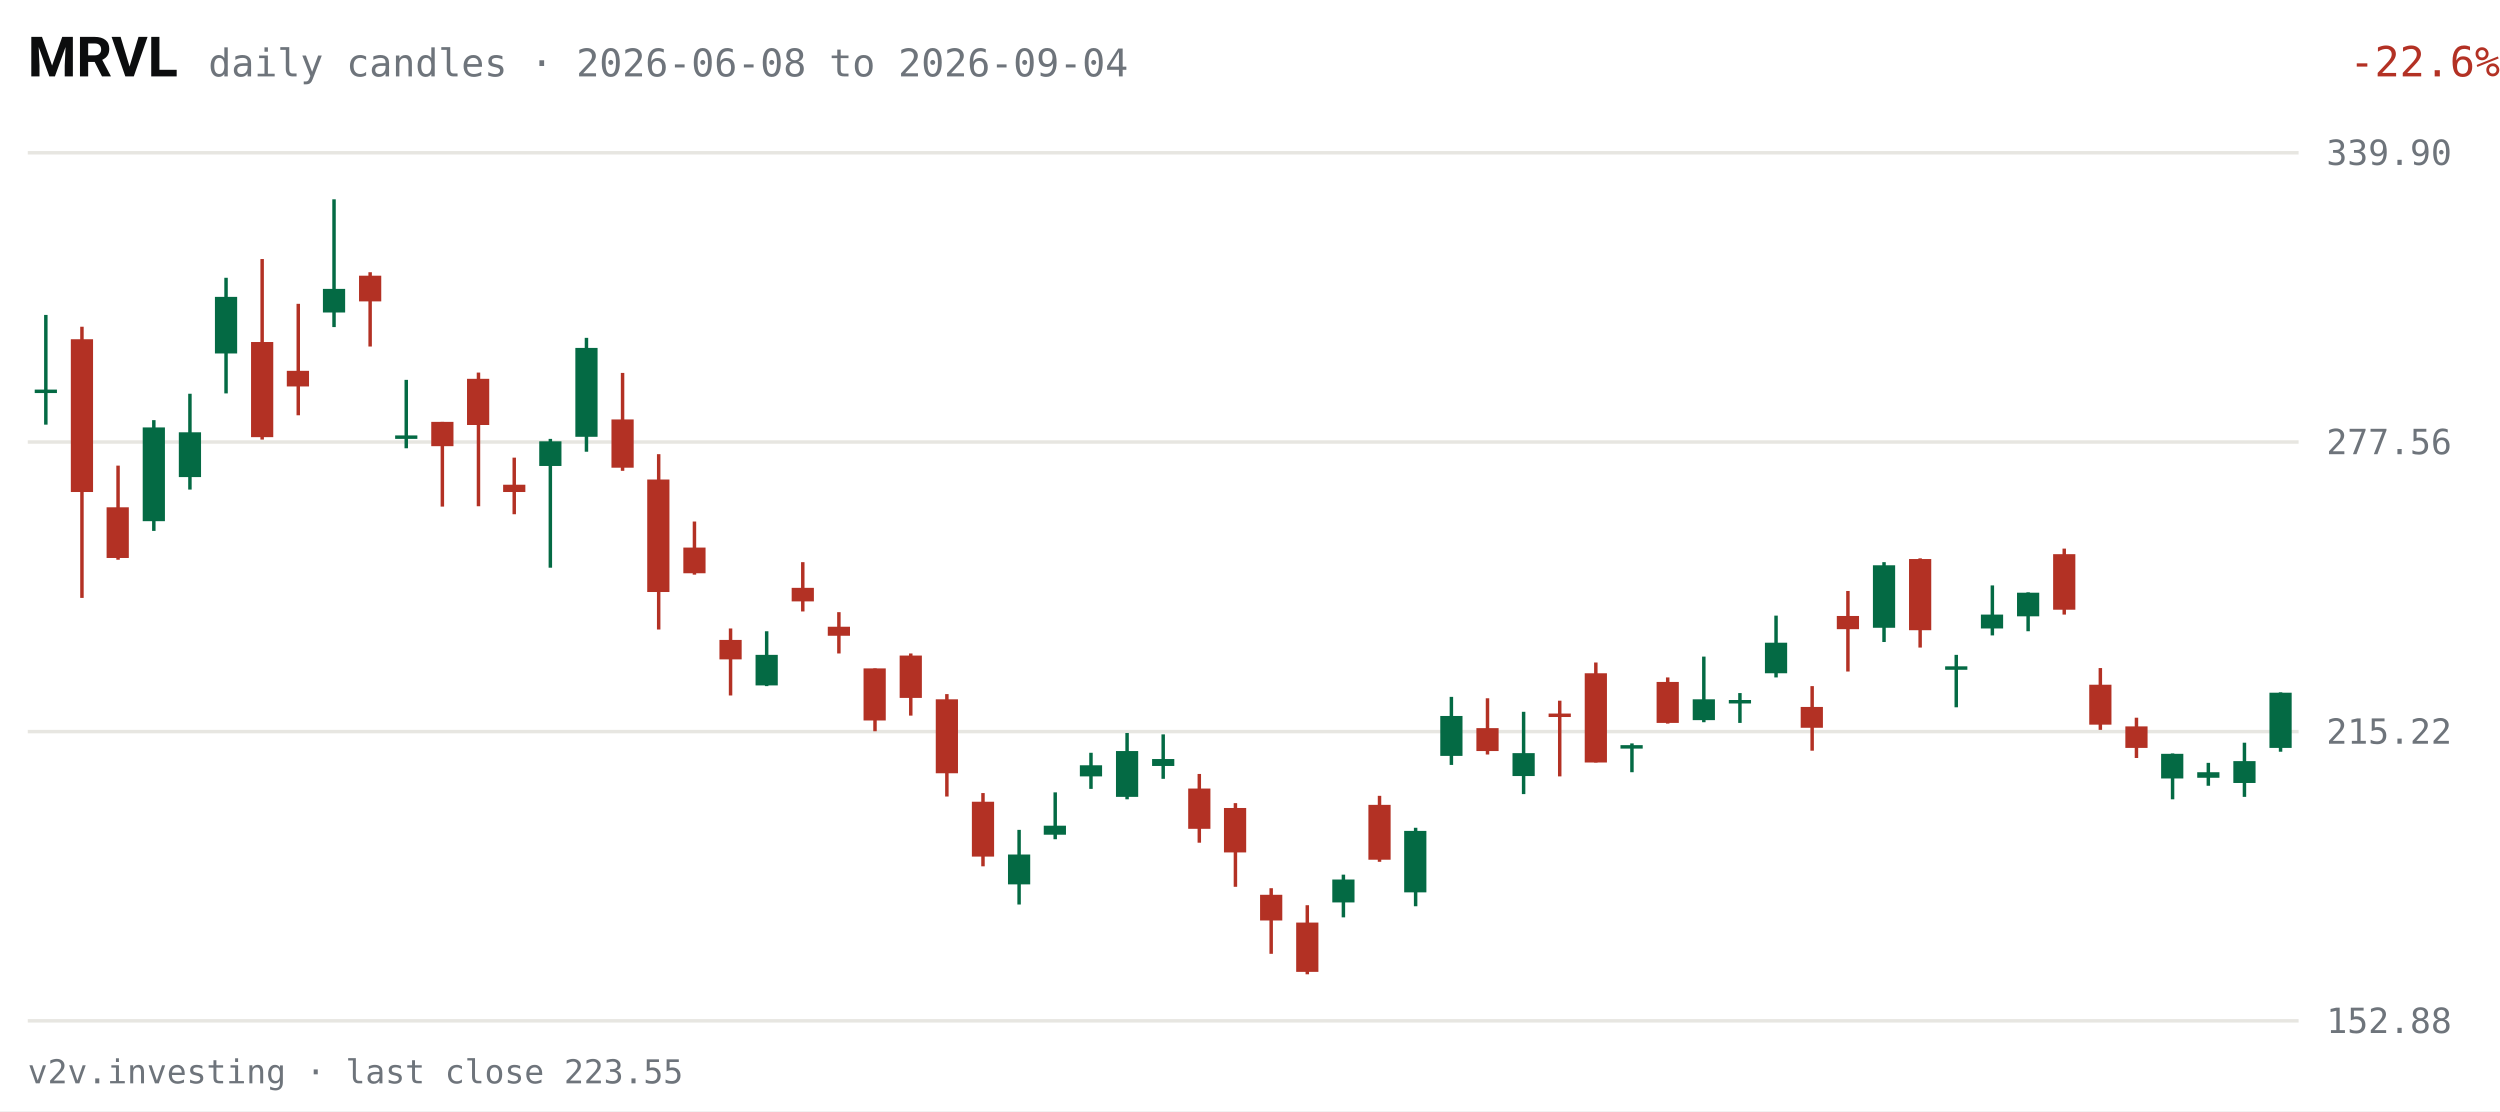
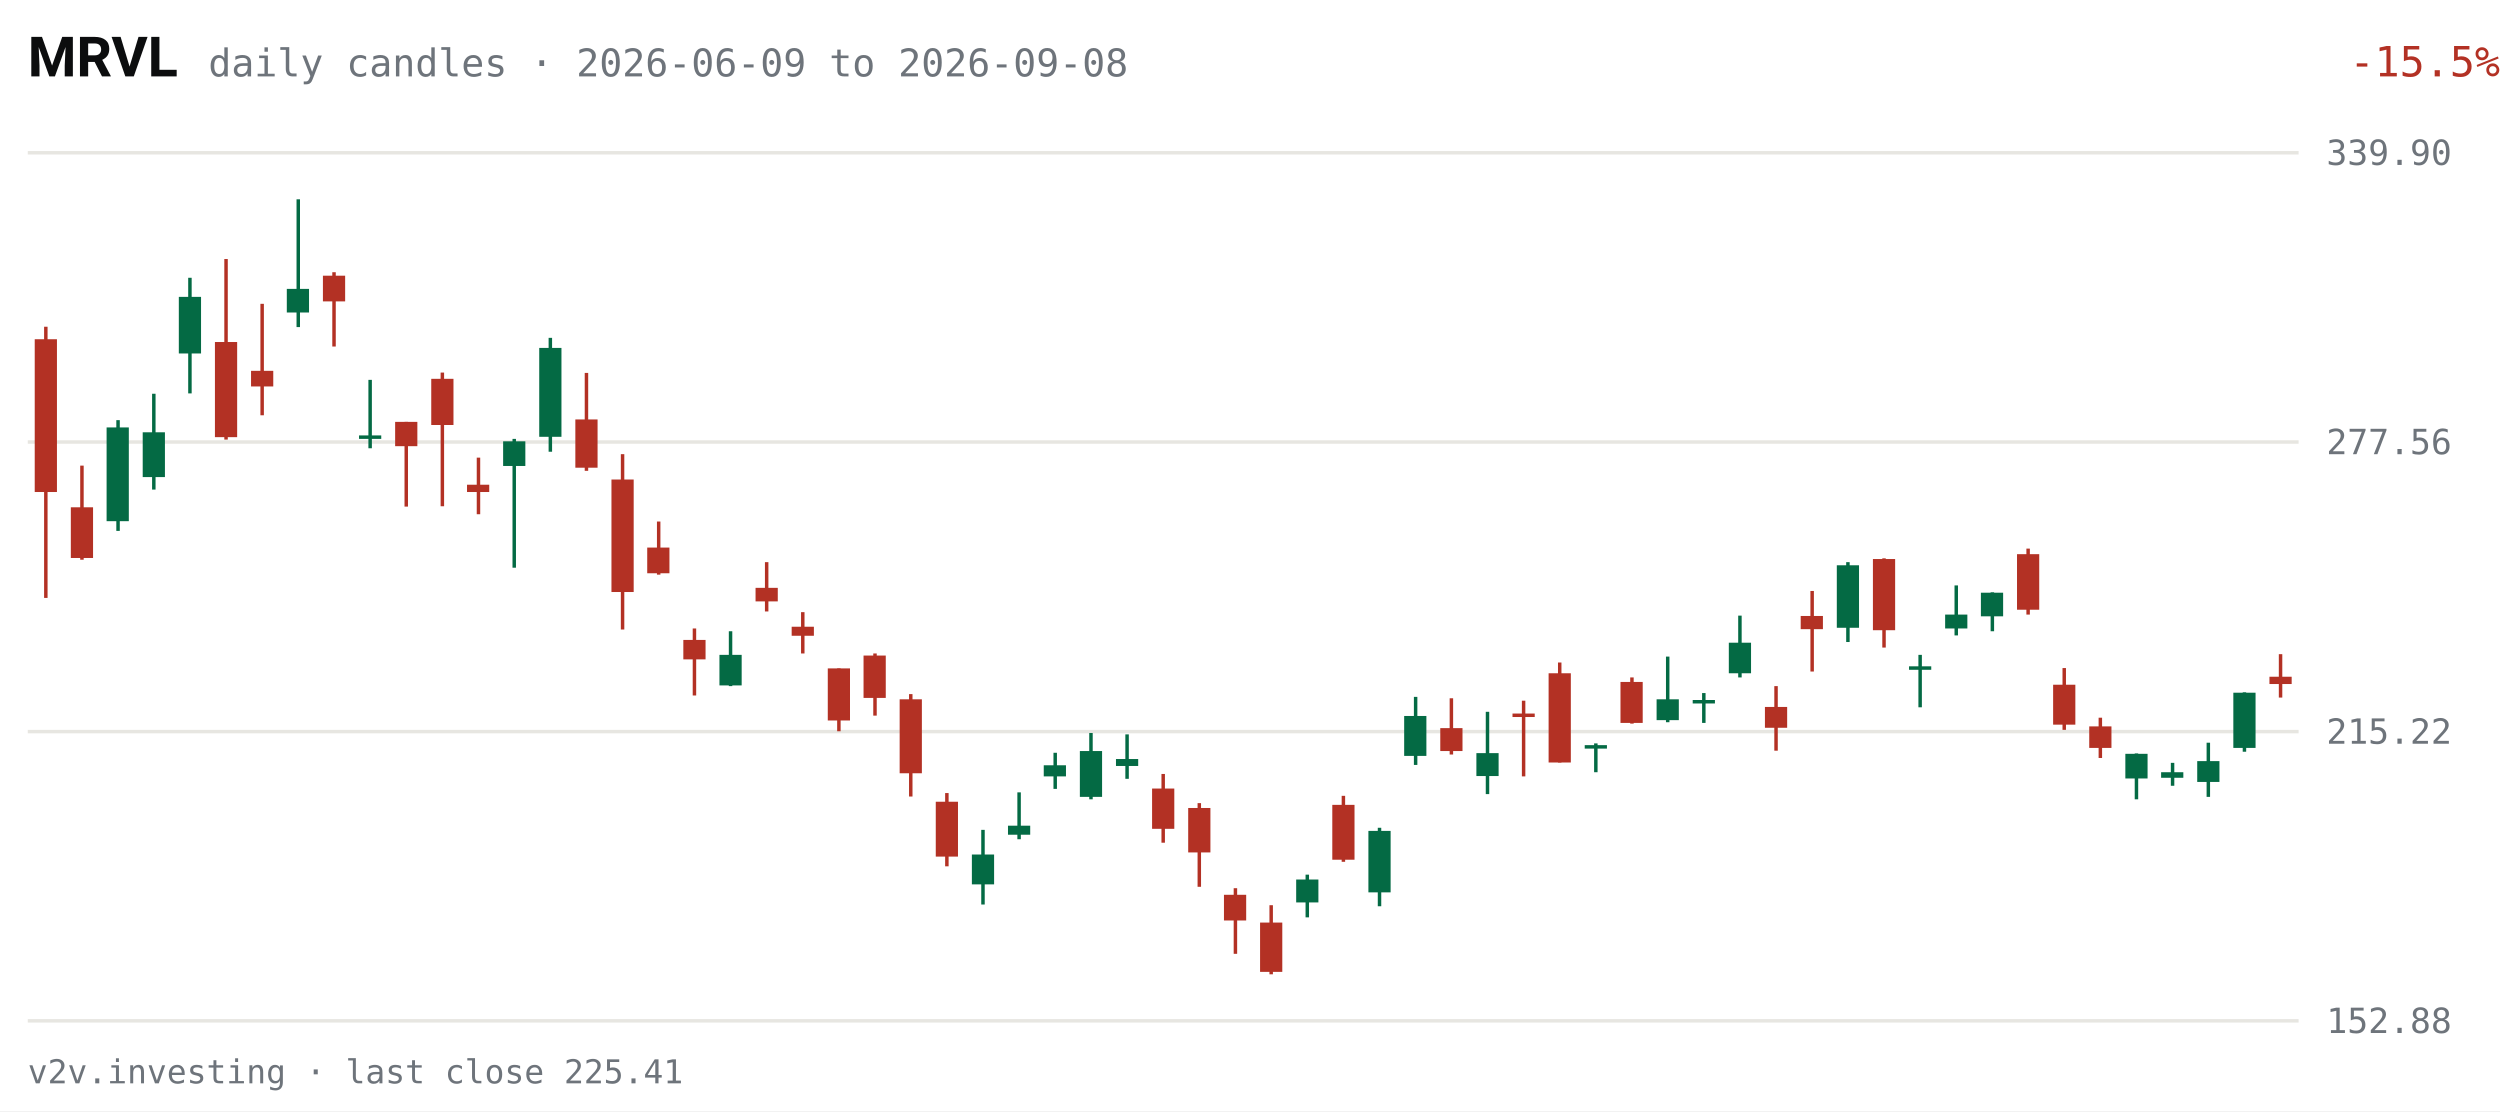
<svg xmlns="http://www.w3.org/2000/svg" viewBox="0 0 720 320" width="720" height="320" role="img" aria-label="MRVL daily candles, last 63 sessions">
  <rect width="720" height="320" fill="#FFFFFF" />
  <text x="8" y="22" fill="#0C0D0E" font-size="16" font-weight="600" font-family="system-ui,-apple-system,Segoe UI,Roboto,sans-serif">MRVL</text>
-   <text x="60" y="22" fill="#6E747B" font-size="11" font-family="ui-monospace,SFMono-Regular,Menlo,Consolas,monospace">daily candles · 2026-06-08 to 2026-09-04</text>
-   <text x="670" y="22" fill="#B33124" font-size="12" text-anchor="end" font-family="ui-monospace,SFMono-Regular,Menlo,Consolas,monospace" transform="translate(50,0)">-22.6%</text>
+   <text x="60" y="22" fill="#6E747B" font-size="11" font-family="ui-monospace,SFMono-Regular,Menlo,Consolas,monospace">daily candles · 2026-06-09 to 2026-09-08</text>
+   <text x="670" y="22" fill="#B33124" font-size="12" text-anchor="end" font-family="ui-monospace,SFMono-Regular,Menlo,Consolas,monospace" transform="translate(50,0)">-15.5%</text>
  <g font-family="ui-monospace,SFMono-Regular,Menlo,Consolas,monospace">
    <line x1="8" y1="294.0" x2="662" y2="294.0" stroke="#E7E6E1" stroke-width="1" />
    <text x="670" y="297.5" fill="#6E747B" font-size="10">152.88</text>
    <line x1="8" y1="210.7" x2="662" y2="210.7" stroke="#E7E6E1" stroke-width="1" />
    <text x="670" y="214.2" fill="#6E747B" font-size="10">215.22</text>
    <line x1="8" y1="127.3" x2="662" y2="127.3" stroke="#E7E6E1" stroke-width="1" />
    <text x="670" y="130.8" fill="#6E747B" font-size="10">277.56</text>
    <line x1="8" y1="44.0" x2="662" y2="44.0" stroke="#E7E6E1" stroke-width="1" />
    <text x="670" y="47.5" fill="#6E747B" font-size="10">339.90</text>
-     <line x1="13.2" y1="90.7" x2="13.2" y2="122.3" stroke="#046A44" stroke-width="1" />
-     <rect x="10.0" y="112.2" width="6.4" height="1.0" fill="#046A44" />
-     <line x1="23.6" y1="94.1" x2="23.6" y2="172.2" stroke="#B33124" stroke-width="1" />
-     <rect x="20.4" y="97.7" width="6.4" height="44.0" fill="#B33124" />
-     <line x1="34.0" y1="134.1" x2="34.0" y2="161.2" stroke="#B33124" stroke-width="1" />
-     <rect x="30.7" y="146.1" width="6.4" height="14.6" fill="#B33124" />
-     <line x1="44.3" y1="121.0" x2="44.3" y2="152.9" stroke="#046A44" stroke-width="1" />
-     <rect x="41.1" y="123.1" width="6.4" height="27.0" fill="#046A44" />
-     <line x1="54.7" y1="113.4" x2="54.7" y2="141.0" stroke="#046A44" stroke-width="1" />
-     <rect x="51.5" y="124.5" width="6.4" height="12.9" fill="#046A44" />
-     <line x1="65.1" y1="80.0" x2="65.1" y2="113.3" stroke="#046A44" stroke-width="1" />
-     <rect x="61.9" y="85.5" width="6.4" height="16.3" fill="#046A44" />
-     <line x1="75.5" y1="74.6" x2="75.5" y2="126.6" stroke="#B33124" stroke-width="1" />
-     <rect x="72.3" y="98.5" width="6.4" height="27.4" fill="#B33124" />
-     <line x1="85.9" y1="87.5" x2="85.9" y2="119.6" stroke="#B33124" stroke-width="1" />
-     <rect x="82.6" y="106.8" width="6.4" height="4.5" fill="#B33124" />
-     <line x1="96.2" y1="57.4" x2="96.2" y2="94.2" stroke="#046A44" stroke-width="1" />
-     <rect x="93.0" y="83.2" width="6.4" height="6.8" fill="#046A44" />
-     <line x1="106.6" y1="78.4" x2="106.6" y2="99.8" stroke="#B33124" stroke-width="1" />
-     <rect x="103.4" y="79.4" width="6.4" height="7.4" fill="#B33124" />
-     <line x1="117.0" y1="109.4" x2="117.0" y2="129.1" stroke="#046A44" stroke-width="1" />
-     <rect x="113.8" y="125.4" width="6.4" height="1.0" fill="#046A44" />
-     <line x1="127.4" y1="121.5" x2="127.4" y2="145.9" stroke="#B33124" stroke-width="1" />
-     <rect x="124.2" y="121.5" width="6.4" height="7.0" fill="#B33124" />
-     <line x1="137.8" y1="107.3" x2="137.8" y2="145.8" stroke="#B33124" stroke-width="1" />
-     <rect x="134.5" y="109.1" width="6.4" height="13.3" fill="#B33124" />
-     <line x1="148.1" y1="131.8" x2="148.1" y2="148.1" stroke="#B33124" stroke-width="1" />
-     <rect x="144.9" y="139.6" width="6.4" height="2.1" fill="#B33124" />
-     <line x1="158.5" y1="126.4" x2="158.5" y2="163.5" stroke="#046A44" stroke-width="1" />
-     <rect x="155.3" y="127.1" width="6.4" height="7.1" fill="#046A44" />
-     <line x1="168.9" y1="97.3" x2="168.9" y2="130.1" stroke="#046A44" stroke-width="1" />
-     <rect x="165.7" y="100.2" width="6.4" height="25.6" fill="#046A44" />
-     <line x1="179.3" y1="107.4" x2="179.3" y2="135.6" stroke="#B33124" stroke-width="1" />
-     <rect x="176.1" y="120.8" width="6.4" height="13.9" fill="#B33124" />
-     <line x1="189.7" y1="130.8" x2="189.7" y2="181.3" stroke="#B33124" stroke-width="1" />
-     <rect x="186.4" y="138.1" width="6.4" height="32.4" fill="#B33124" />
-     <line x1="200.0" y1="150.2" x2="200.0" y2="165.5" stroke="#B33124" stroke-width="1" />
-     <rect x="196.8" y="157.7" width="6.4" height="7.4" fill="#B33124" />
-     <line x1="210.4" y1="181.0" x2="210.4" y2="200.3" stroke="#B33124" stroke-width="1" />
-     <rect x="207.2" y="184.3" width="6.4" height="5.6" fill="#B33124" />
-     <line x1="220.8" y1="181.8" x2="220.8" y2="197.6" stroke="#046A44" stroke-width="1" />
-     <rect x="217.6" y="188.6" width="6.4" height="8.8" fill="#046A44" />
-     <line x1="231.2" y1="161.9" x2="231.2" y2="176.1" stroke="#B33124" stroke-width="1" />
-     <rect x="228.0" y="169.3" width="6.4" height="3.9" fill="#B33124" />
-     <line x1="241.6" y1="176.3" x2="241.6" y2="188.2" stroke="#B33124" stroke-width="1" />
-     <rect x="238.4" y="180.5" width="6.4" height="2.6" fill="#B33124" />
-     <line x1="252.0" y1="192.5" x2="252.0" y2="210.6" stroke="#B33124" stroke-width="1" />
-     <rect x="248.7" y="192.5" width="6.4" height="15.0" fill="#B33124" />
-     <line x1="262.3" y1="188.2" x2="262.3" y2="206.1" stroke="#B33124" stroke-width="1" />
-     <rect x="259.1" y="188.8" width="6.4" height="12.2" fill="#B33124" />
-     <line x1="272.7" y1="199.9" x2="272.7" y2="229.4" stroke="#B33124" stroke-width="1" />
-     <rect x="269.5" y="201.4" width="6.4" height="21.3" fill="#B33124" />
-     <line x1="283.1" y1="228.4" x2="283.1" y2="249.5" stroke="#B33124" stroke-width="1" />
-     <rect x="279.9" y="230.9" width="6.4" height="15.8" fill="#B33124" />
-     <line x1="293.5" y1="239.0" x2="293.5" y2="260.5" stroke="#046A44" stroke-width="1" />
-     <rect x="290.3" y="246.1" width="6.4" height="8.6" fill="#046A44" />
-     <line x1="303.9" y1="228.2" x2="303.9" y2="241.7" stroke="#046A44" stroke-width="1" />
-     <rect x="300.6" y="237.8" width="6.4" height="2.6" fill="#046A44" />
-     <line x1="314.2" y1="216.8" x2="314.2" y2="227.2" stroke="#046A44" stroke-width="1" />
-     <rect x="311.0" y="220.4" width="6.4" height="3.2" fill="#046A44" />
-     <line x1="324.6" y1="211.1" x2="324.6" y2="230.2" stroke="#046A44" stroke-width="1" />
-     <rect x="321.4" y="216.3" width="6.4" height="13.2" fill="#046A44" />
-     <line x1="335.0" y1="211.5" x2="335.0" y2="224.3" stroke="#046A44" stroke-width="1" />
-     <rect x="331.8" y="218.6" width="6.4" height="2.0" fill="#046A44" />
-     <line x1="345.4" y1="222.9" x2="345.4" y2="242.7" stroke="#B33124" stroke-width="1" />
-     <rect x="342.2" y="227.1" width="6.4" height="11.6" fill="#B33124" />
-     <line x1="355.8" y1="231.3" x2="355.8" y2="255.4" stroke="#B33124" stroke-width="1" />
-     <rect x="352.5" y="232.7" width="6.4" height="12.8" fill="#B33124" />
-     <line x1="366.1" y1="255.8" x2="366.1" y2="274.7" stroke="#B33124" stroke-width="1" />
-     <rect x="362.9" y="257.7" width="6.4" height="7.4" fill="#B33124" />
-     <line x1="376.5" y1="260.7" x2="376.5" y2="280.6" stroke="#B33124" stroke-width="1" />
-     <rect x="373.3" y="265.7" width="6.4" height="14.2" fill="#B33124" />
-     <line x1="386.9" y1="251.9" x2="386.9" y2="264.2" stroke="#046A44" stroke-width="1" />
-     <rect x="383.7" y="253.3" width="6.4" height="6.6" fill="#046A44" />
-     <line x1="397.3" y1="229.2" x2="397.3" y2="248.2" stroke="#B33124" stroke-width="1" />
-     <rect x="394.1" y="231.8" width="6.4" height="15.8" fill="#B33124" />
-     <line x1="407.7" y1="238.4" x2="407.7" y2="261.0" stroke="#046A44" stroke-width="1" />
-     <rect x="404.4" y="239.3" width="6.4" height="17.7" fill="#046A44" />
-     <line x1="418.0" y1="200.7" x2="418.0" y2="220.3" stroke="#046A44" stroke-width="1" />
-     <rect x="414.8" y="206.2" width="6.4" height="11.5" fill="#046A44" />
-     <line x1="428.4" y1="201.1" x2="428.4" y2="217.3" stroke="#B33124" stroke-width="1" />
-     <rect x="425.2" y="209.7" width="6.4" height="6.6" fill="#B33124" />
-     <line x1="438.8" y1="205.0" x2="438.8" y2="228.7" stroke="#046A44" stroke-width="1" />
-     <rect x="435.6" y="216.9" width="6.4" height="6.6" fill="#046A44" />
-     <line x1="449.2" y1="201.8" x2="449.2" y2="223.6" stroke="#B33124" stroke-width="1" />
-     <rect x="446.0" y="205.5" width="6.4" height="1.0" fill="#B33124" />
-     <line x1="459.6" y1="190.8" x2="459.6" y2="219.6" stroke="#B33124" stroke-width="1" />
-     <rect x="456.4" y="193.9" width="6.4" height="25.7" fill="#B33124" />
-     <line x1="470.0" y1="214.1" x2="470.0" y2="222.4" stroke="#046A44" stroke-width="1" />
-     <rect x="466.7" y="214.6" width="6.4" height="1.0" fill="#046A44" />
-     <line x1="480.3" y1="195.1" x2="480.3" y2="208.4" stroke="#B33124" stroke-width="1" />
-     <rect x="477.1" y="196.4" width="6.4" height="11.8" fill="#B33124" />
-     <line x1="490.7" y1="189.1" x2="490.7" y2="208.0" stroke="#046A44" stroke-width="1" />
-     <rect x="487.5" y="201.4" width="6.4" height="6.0" fill="#046A44" />
-     <line x1="501.1" y1="199.6" x2="501.1" y2="208.2" stroke="#046A44" stroke-width="1" />
-     <rect x="497.9" y="201.6" width="6.4" height="1.0" fill="#046A44" />
-     <line x1="511.5" y1="177.3" x2="511.5" y2="195.1" stroke="#046A44" stroke-width="1" />
-     <rect x="508.3" y="185.1" width="6.4" height="8.8" fill="#046A44" />
-     <line x1="521.9" y1="197.6" x2="521.9" y2="216.2" stroke="#B33124" stroke-width="1" />
-     <rect x="518.6" y="203.6" width="6.4" height="6.0" fill="#B33124" />
-     <line x1="532.2" y1="170.2" x2="532.2" y2="193.4" stroke="#B33124" stroke-width="1" />
-     <rect x="529.0" y="177.4" width="6.4" height="3.8" fill="#B33124" />
-     <line x1="542.6" y1="161.9" x2="542.6" y2="184.9" stroke="#046A44" stroke-width="1" />
-     <rect x="539.4" y="162.8" width="6.4" height="18.0" fill="#046A44" />
-     <line x1="553.0" y1="160.8" x2="553.0" y2="186.5" stroke="#B33124" stroke-width="1" />
-     <rect x="549.8" y="161.0" width="6.4" height="20.5" fill="#B33124" />
-     <line x1="563.4" y1="188.6" x2="563.4" y2="203.7" stroke="#046A44" stroke-width="1" />
-     <rect x="560.2" y="191.9" width="6.4" height="1.0" fill="#046A44" />
-     <line x1="573.8" y1="168.6" x2="573.8" y2="183.0" stroke="#046A44" stroke-width="1" />
-     <rect x="570.5" y="177.0" width="6.4" height="4.0" fill="#046A44" />
-     <line x1="584.1" y1="170.6" x2="584.1" y2="181.8" stroke="#046A44" stroke-width="1" />
-     <rect x="580.9" y="170.7" width="6.4" height="6.8" fill="#046A44" />
-     <line x1="594.5" y1="158.0" x2="594.5" y2="177.0" stroke="#B33124" stroke-width="1" />
-     <rect x="591.3" y="159.6" width="6.4" height="16.0" fill="#B33124" />
-     <line x1="604.9" y1="192.4" x2="604.9" y2="210.2" stroke="#B33124" stroke-width="1" />
-     <rect x="601.7" y="197.2" width="6.4" height="11.5" fill="#B33124" />
-     <line x1="615.3" y1="206.7" x2="615.3" y2="218.3" stroke="#B33124" stroke-width="1" />
-     <rect x="612.1" y="209.2" width="6.4" height="6.2" fill="#B33124" />
-     <line x1="625.7" y1="217.0" x2="625.7" y2="230.2" stroke="#046A44" stroke-width="1" />
-     <rect x="622.4" y="217.1" width="6.4" height="7.1" fill="#046A44" />
-     <line x1="636.0" y1="219.7" x2="636.0" y2="226.3" stroke="#046A44" stroke-width="1" />
-     <rect x="632.8" y="222.4" width="6.4" height="1.6" fill="#046A44" />
-     <line x1="646.4" y1="213.9" x2="646.4" y2="229.5" stroke="#046A44" stroke-width="1" />
-     <rect x="643.2" y="219.2" width="6.4" height="6.3" fill="#046A44" />
-     <line x1="656.8" y1="199.4" x2="656.8" y2="216.5" stroke="#046A44" stroke-width="1" />
-     <rect x="653.6" y="199.5" width="6.4" height="15.9" fill="#046A44" />
+     <line x1="13.2" y1="94.1" x2="13.2" y2="172.2" stroke="#B33124" stroke-width="1" />
+     <rect x="10.0" y="97.7" width="6.4" height="44.0" fill="#B33124" />
+     <line x1="23.6" y1="134.1" x2="23.6" y2="161.2" stroke="#B33124" stroke-width="1" />
+     <rect x="20.4" y="146.1" width="6.4" height="14.6" fill="#B33124" />
+     <line x1="34.0" y1="121.0" x2="34.0" y2="152.9" stroke="#046A44" stroke-width="1" />
+     <rect x="30.7" y="123.1" width="6.4" height="27.0" fill="#046A44" />
+     <line x1="44.3" y1="113.4" x2="44.3" y2="141.0" stroke="#046A44" stroke-width="1" />
+     <rect x="41.1" y="124.5" width="6.4" height="12.9" fill="#046A44" />
+     <line x1="54.7" y1="80.0" x2="54.7" y2="113.3" stroke="#046A44" stroke-width="1" />
+     <rect x="51.5" y="85.5" width="6.4" height="16.3" fill="#046A44" />
+     <line x1="65.1" y1="74.6" x2="65.1" y2="126.6" stroke="#B33124" stroke-width="1" />
+     <rect x="61.9" y="98.5" width="6.4" height="27.4" fill="#B33124" />
+     <line x1="75.5" y1="87.5" x2="75.5" y2="119.6" stroke="#B33124" stroke-width="1" />
+     <rect x="72.3" y="106.8" width="6.4" height="4.5" fill="#B33124" />
+     <line x1="85.9" y1="57.4" x2="85.9" y2="94.2" stroke="#046A44" stroke-width="1" />
+     <rect x="82.6" y="83.2" width="6.4" height="6.8" fill="#046A44" />
+     <line x1="96.2" y1="78.4" x2="96.2" y2="99.8" stroke="#B33124" stroke-width="1" />
+     <rect x="93.0" y="79.4" width="6.4" height="7.4" fill="#B33124" />
+     <line x1="106.6" y1="109.4" x2="106.6" y2="129.1" stroke="#046A44" stroke-width="1" />
+     <rect x="103.4" y="125.4" width="6.4" height="1.0" fill="#046A44" />
+     <line x1="117.0" y1="121.5" x2="117.0" y2="145.9" stroke="#B33124" stroke-width="1" />
+     <rect x="113.8" y="121.5" width="6.4" height="7.0" fill="#B33124" />
+     <line x1="127.4" y1="107.3" x2="127.4" y2="145.8" stroke="#B33124" stroke-width="1" />
+     <rect x="124.2" y="109.1" width="6.4" height="13.3" fill="#B33124" />
+     <line x1="137.8" y1="131.8" x2="137.8" y2="148.1" stroke="#B33124" stroke-width="1" />
+     <rect x="134.5" y="139.6" width="6.4" height="2.1" fill="#B33124" />
+     <line x1="148.1" y1="126.4" x2="148.1" y2="163.5" stroke="#046A44" stroke-width="1" />
+     <rect x="144.9" y="127.1" width="6.4" height="7.1" fill="#046A44" />
+     <line x1="158.5" y1="97.3" x2="158.5" y2="130.1" stroke="#046A44" stroke-width="1" />
+     <rect x="155.3" y="100.2" width="6.4" height="25.6" fill="#046A44" />
+     <line x1="168.9" y1="107.4" x2="168.9" y2="135.6" stroke="#B33124" stroke-width="1" />
+     <rect x="165.7" y="120.8" width="6.4" height="13.9" fill="#B33124" />
+     <line x1="179.3" y1="130.8" x2="179.3" y2="181.3" stroke="#B33124" stroke-width="1" />
+     <rect x="176.1" y="138.1" width="6.4" height="32.4" fill="#B33124" />
+     <line x1="189.7" y1="150.2" x2="189.7" y2="165.5" stroke="#B33124" stroke-width="1" />
+     <rect x="186.4" y="157.7" width="6.4" height="7.4" fill="#B33124" />
+     <line x1="200.0" y1="181.0" x2="200.0" y2="200.3" stroke="#B33124" stroke-width="1" />
+     <rect x="196.8" y="184.3" width="6.4" height="5.6" fill="#B33124" />
+     <line x1="210.4" y1="181.8" x2="210.4" y2="197.6" stroke="#046A44" stroke-width="1" />
+     <rect x="207.2" y="188.6" width="6.4" height="8.8" fill="#046A44" />
+     <line x1="220.8" y1="161.9" x2="220.8" y2="176.1" stroke="#B33124" stroke-width="1" />
+     <rect x="217.6" y="169.3" width="6.4" height="3.9" fill="#B33124" />
+     <line x1="231.2" y1="176.3" x2="231.2" y2="188.2" stroke="#B33124" stroke-width="1" />
+     <rect x="228.0" y="180.5" width="6.4" height="2.6" fill="#B33124" />
+     <line x1="241.6" y1="192.5" x2="241.6" y2="210.6" stroke="#B33124" stroke-width="1" />
+     <rect x="238.4" y="192.5" width="6.4" height="15.0" fill="#B33124" />
+     <line x1="252.0" y1="188.2" x2="252.0" y2="206.1" stroke="#B33124" stroke-width="1" />
+     <rect x="248.7" y="188.8" width="6.4" height="12.2" fill="#B33124" />
+     <line x1="262.3" y1="199.9" x2="262.3" y2="229.4" stroke="#B33124" stroke-width="1" />
+     <rect x="259.1" y="201.4" width="6.4" height="21.3" fill="#B33124" />
+     <line x1="272.7" y1="228.4" x2="272.7" y2="249.5" stroke="#B33124" stroke-width="1" />
+     <rect x="269.5" y="230.9" width="6.4" height="15.8" fill="#B33124" />
+     <line x1="283.1" y1="239.0" x2="283.1" y2="260.5" stroke="#046A44" stroke-width="1" />
+     <rect x="279.9" y="246.1" width="6.4" height="8.6" fill="#046A44" />
+     <line x1="293.5" y1="228.2" x2="293.5" y2="241.7" stroke="#046A44" stroke-width="1" />
+     <rect x="290.3" y="237.8" width="6.4" height="2.6" fill="#046A44" />
+     <line x1="303.9" y1="216.8" x2="303.9" y2="227.2" stroke="#046A44" stroke-width="1" />
+     <rect x="300.6" y="220.4" width="6.4" height="3.2" fill="#046A44" />
+     <line x1="314.2" y1="211.1" x2="314.2" y2="230.2" stroke="#046A44" stroke-width="1" />
+     <rect x="311.0" y="216.3" width="6.4" height="13.2" fill="#046A44" />
+     <line x1="324.6" y1="211.5" x2="324.6" y2="224.3" stroke="#046A44" stroke-width="1" />
+     <rect x="321.4" y="218.6" width="6.4" height="2.0" fill="#046A44" />
+     <line x1="335.0" y1="222.9" x2="335.0" y2="242.7" stroke="#B33124" stroke-width="1" />
+     <rect x="331.8" y="227.1" width="6.4" height="11.6" fill="#B33124" />
+     <line x1="345.4" y1="231.3" x2="345.4" y2="255.4" stroke="#B33124" stroke-width="1" />
+     <rect x="342.2" y="232.7" width="6.4" height="12.8" fill="#B33124" />
+     <line x1="355.8" y1="255.8" x2="355.8" y2="274.7" stroke="#B33124" stroke-width="1" />
+     <rect x="352.5" y="257.7" width="6.4" height="7.4" fill="#B33124" />
+     <line x1="366.1" y1="260.7" x2="366.1" y2="280.6" stroke="#B33124" stroke-width="1" />
+     <rect x="362.9" y="265.7" width="6.4" height="14.2" fill="#B33124" />
+     <line x1="376.5" y1="251.9" x2="376.5" y2="264.2" stroke="#046A44" stroke-width="1" />
+     <rect x="373.3" y="253.3" width="6.4" height="6.6" fill="#046A44" />
+     <line x1="386.9" y1="229.2" x2="386.9" y2="248.2" stroke="#B33124" stroke-width="1" />
+     <rect x="383.7" y="231.8" width="6.4" height="15.8" fill="#B33124" />
+     <line x1="397.3" y1="238.4" x2="397.3" y2="261.0" stroke="#046A44" stroke-width="1" />
+     <rect x="394.1" y="239.3" width="6.4" height="17.7" fill="#046A44" />
+     <line x1="407.7" y1="200.7" x2="407.7" y2="220.3" stroke="#046A44" stroke-width="1" />
+     <rect x="404.4" y="206.2" width="6.4" height="11.5" fill="#046A44" />
+     <line x1="418.0" y1="201.1" x2="418.0" y2="217.3" stroke="#B33124" stroke-width="1" />
+     <rect x="414.8" y="209.7" width="6.4" height="6.6" fill="#B33124" />
+     <line x1="428.4" y1="205.0" x2="428.4" y2="228.7" stroke="#046A44" stroke-width="1" />
+     <rect x="425.2" y="216.9" width="6.4" height="6.6" fill="#046A44" />
+     <line x1="438.8" y1="201.8" x2="438.8" y2="223.6" stroke="#B33124" stroke-width="1" />
+     <rect x="435.6" y="205.5" width="6.4" height="1.0" fill="#B33124" />
+     <line x1="449.2" y1="190.8" x2="449.2" y2="219.6" stroke="#B33124" stroke-width="1" />
+     <rect x="446.0" y="193.9" width="6.4" height="25.7" fill="#B33124" />
+     <line x1="459.6" y1="214.1" x2="459.6" y2="222.4" stroke="#046A44" stroke-width="1" />
+     <rect x="456.4" y="214.6" width="6.4" height="1.0" fill="#046A44" />
+     <line x1="470.0" y1="195.1" x2="470.0" y2="208.4" stroke="#B33124" stroke-width="1" />
+     <rect x="466.7" y="196.4" width="6.4" height="11.8" fill="#B33124" />
+     <line x1="480.3" y1="189.1" x2="480.3" y2="208.0" stroke="#046A44" stroke-width="1" />
+     <rect x="477.1" y="201.4" width="6.4" height="6.0" fill="#046A44" />
+     <line x1="490.7" y1="199.6" x2="490.7" y2="208.2" stroke="#046A44" stroke-width="1" />
+     <rect x="487.5" y="201.6" width="6.4" height="1.0" fill="#046A44" />
+     <line x1="501.1" y1="177.3" x2="501.1" y2="195.1" stroke="#046A44" stroke-width="1" />
+     <rect x="497.9" y="185.1" width="6.4" height="8.8" fill="#046A44" />
+     <line x1="511.5" y1="197.6" x2="511.5" y2="216.2" stroke="#B33124" stroke-width="1" />
+     <rect x="508.3" y="203.6" width="6.4" height="6.0" fill="#B33124" />
+     <line x1="521.9" y1="170.2" x2="521.9" y2="193.4" stroke="#B33124" stroke-width="1" />
+     <rect x="518.6" y="177.4" width="6.4" height="3.8" fill="#B33124" />
+     <line x1="532.2" y1="161.9" x2="532.2" y2="184.9" stroke="#046A44" stroke-width="1" />
+     <rect x="529.0" y="162.8" width="6.4" height="18.0" fill="#046A44" />
+     <line x1="542.6" y1="160.8" x2="542.6" y2="186.5" stroke="#B33124" stroke-width="1" />
+     <rect x="539.4" y="161.0" width="6.4" height="20.5" fill="#B33124" />
+     <line x1="553.0" y1="188.6" x2="553.0" y2="203.7" stroke="#046A44" stroke-width="1" />
+     <rect x="549.8" y="191.9" width="6.4" height="1.0" fill="#046A44" />
+     <line x1="563.4" y1="168.6" x2="563.4" y2="183.0" stroke="#046A44" stroke-width="1" />
+     <rect x="560.2" y="177.0" width="6.4" height="4.0" fill="#046A44" />
+     <line x1="573.8" y1="170.6" x2="573.8" y2="181.8" stroke="#046A44" stroke-width="1" />
+     <rect x="570.5" y="170.7" width="6.4" height="6.8" fill="#046A44" />
+     <line x1="584.1" y1="158.0" x2="584.1" y2="177.0" stroke="#B33124" stroke-width="1" />
+     <rect x="580.9" y="159.6" width="6.4" height="16.0" fill="#B33124" />
+     <line x1="594.5" y1="192.4" x2="594.5" y2="210.2" stroke="#B33124" stroke-width="1" />
+     <rect x="591.3" y="197.2" width="6.4" height="11.5" fill="#B33124" />
+     <line x1="604.9" y1="206.7" x2="604.9" y2="218.3" stroke="#B33124" stroke-width="1" />
+     <rect x="601.7" y="209.2" width="6.4" height="6.2" fill="#B33124" />
+     <line x1="615.3" y1="217.0" x2="615.3" y2="230.2" stroke="#046A44" stroke-width="1" />
+     <rect x="612.1" y="217.1" width="6.4" height="7.1" fill="#046A44" />
+     <line x1="625.7" y1="219.7" x2="625.7" y2="226.3" stroke="#046A44" stroke-width="1" />
+     <rect x="622.4" y="222.4" width="6.4" height="1.6" fill="#046A44" />
+     <line x1="636.0" y1="213.9" x2="636.0" y2="229.5" stroke="#046A44" stroke-width="1" />
+     <rect x="632.8" y="219.2" width="6.4" height="6.0" fill="#046A44" />
+     <line x1="646.4" y1="199.4" x2="646.4" y2="216.5" stroke="#046A44" stroke-width="1" />
+     <rect x="643.2" y="199.5" width="6.4" height="15.9" fill="#046A44" />
+     <line x1="656.8" y1="188.4" x2="656.8" y2="200.9" stroke="#B33124" stroke-width="1" />
+     <rect x="653.6" y="194.9" width="6.4" height="2.1" fill="#B33124" />
  </g>
-   <text x="8" y="312" fill="#6E747B" font-size="9.5" font-family="ui-monospace,SFMono-Regular,Menlo,Consolas,monospace">v2v.investing · last close 223.55</text>
+   <text x="8" y="312" fill="#6E747B" font-size="9.5" font-family="ui-monospace,SFMono-Regular,Menlo,Consolas,monospace">v2v.investing · last close 225.41</text>
</svg>
